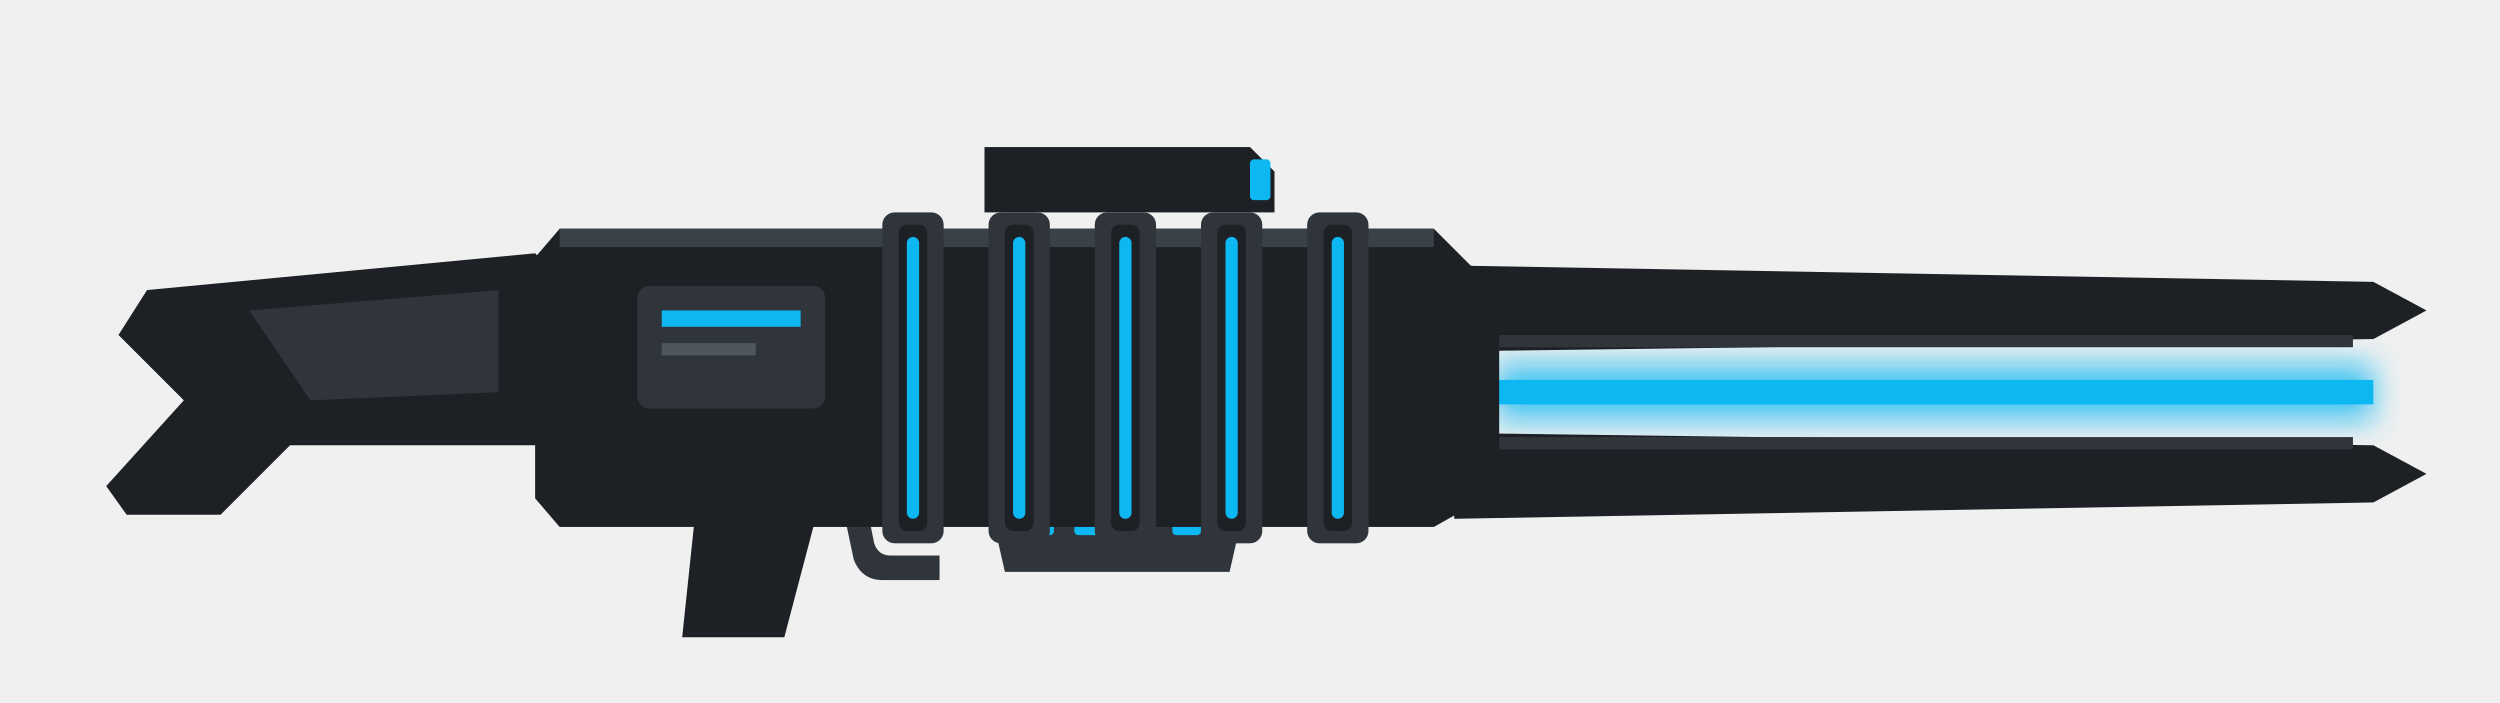
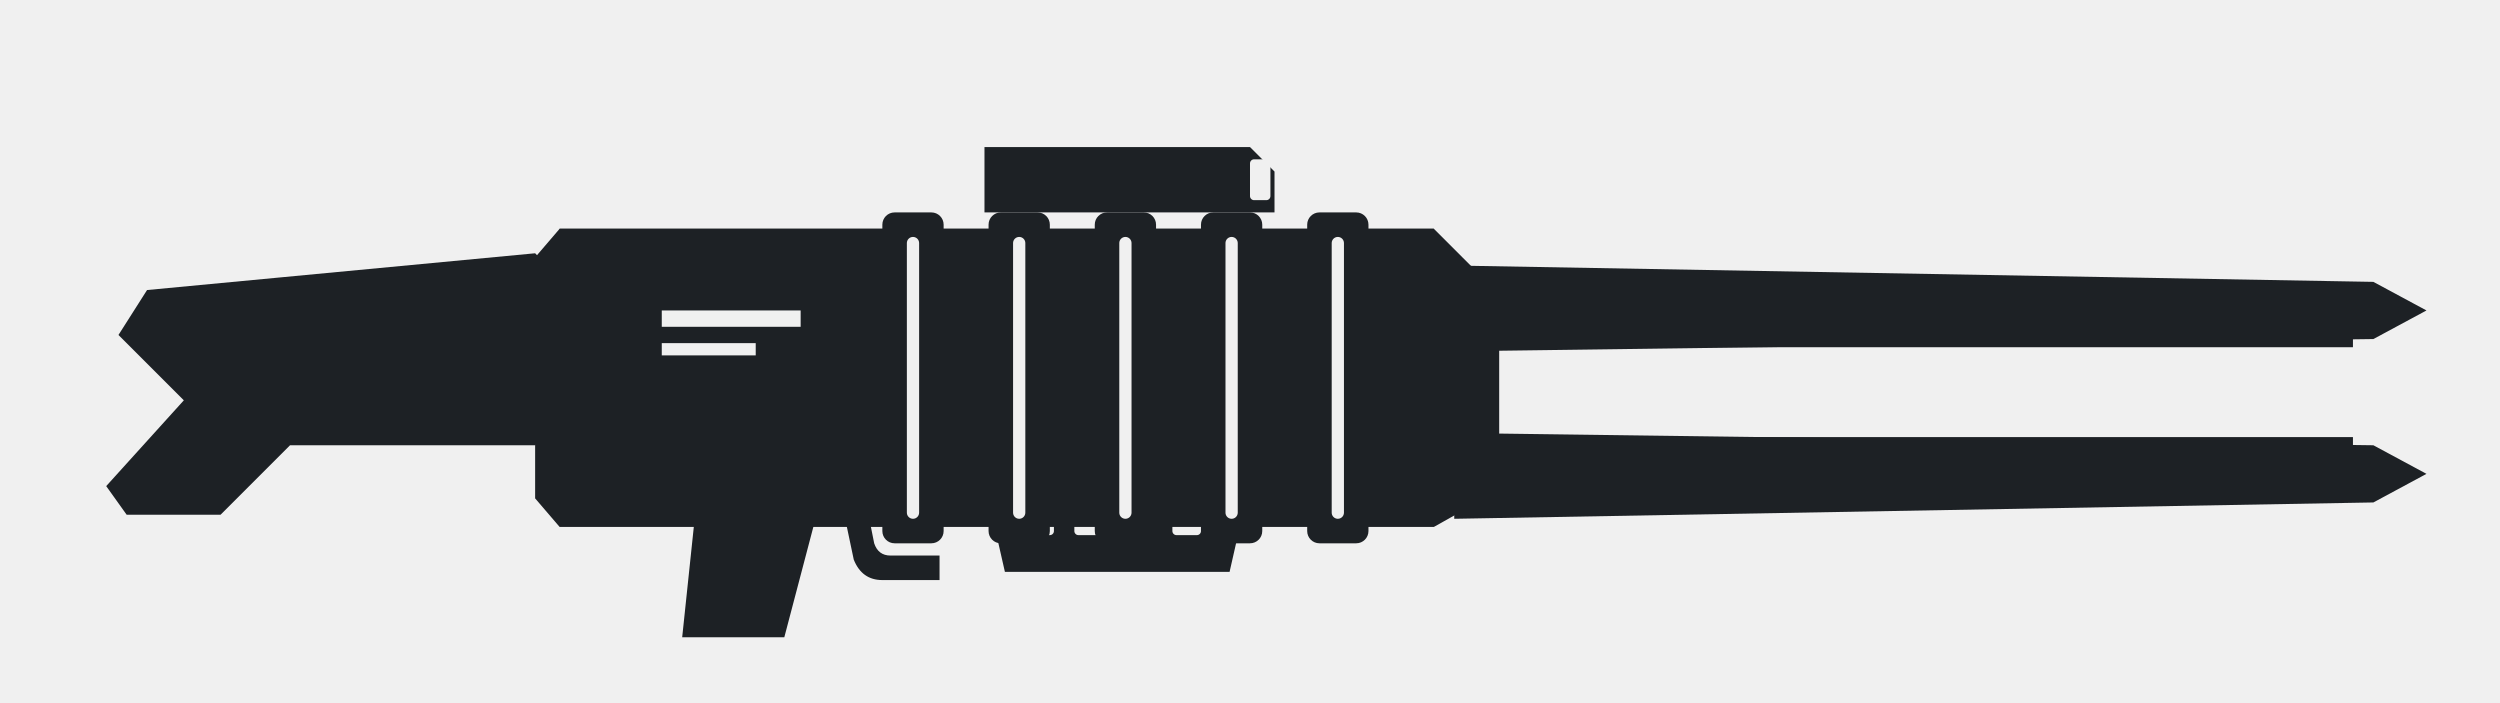
<svg xmlns="http://www.w3.org/2000/svg" viewBox="-12 -12 1224 344" width="1224" height="344">
  <defs>
-     <filter id="g" x="-20%" y="-200%" width="140%" height="500%">
-       <feGaussianBlur stdDeviation="7" />
-     </filter>
+     <mask id="weapon_Railgun" maskUnits="userSpaceOnUse" x="-12" y="-12" width="1224" height="344">
+       <rect x="-12" y="-12" width="1224" height="344" fill="black" />
+       <defs>
+         <filter id="g" x="-20%" y="-200%" width="140%" height="500%">
+           <feGaussianBlur stdDeviation="7" />
+         </filter>
+       </defs>
+       <polygon points="60,130 250,112 262,124 262,196 250,206 130,206 96,240 50,240 40,226 78,184 46,152" fill="white" />
+       <polygon points="110,140 232,130 232,180 140,184" fill="white" />
+       <polygon points="330,224 392,224 372,300 322,300" fill="white" />
+       <path d="M398 224 L406 262 Q410 272 420 272 L448 272 L448 260 L424 260 Q418 260 416 254 L410 224 Z" fill="white" stroke="none" stroke-width="0" stroke-linejoin="round" stroke-linecap="round" />
+       <polygon points="470,224 600,224 590,268 480,268" fill="white" />
+       <rect x="490" y="240" width="14" height="10" rx="2" fill="black" />
+       <rect x="514" y="240" width="14" height="10" rx="2" fill="black" />
+       <rect x="538" y="240" width="14" height="10" rx="2" fill="black" />
+       <rect x="562" y="240" width="14" height="10" rx="2" fill="black" />
+       <rect x="720" y="166" width="430" height="28" rx="0" fill="black" filter="url(#g)" opacity="0.75" />
+       <rect x="720" y="174" width="430" height="12" rx="0" fill="black" />
+       <polygon points="700,118 1150,126 1176,140 1150,154 700,160" fill="white" />
+       <polygon points="700,200 1150,206 1176,220 1150,234 700,242" fill="white" />
+       <rect x="700" y="152" width="440" height="6" rx="0" fill="white" />
+       <rect x="700" y="202" width="440" height="6" rx="0" fill="white" />
+       <polygon points="262,100 690,100 722,132 722,228 690,246 262,246 250,232 250,114" fill="white" />
+       <rect x="262" y="100" width="428" height="9" rx="0" fill="white" />
+       <rect x="420" y="92" width="30" height="162" rx="6" fill="white" />
+       <rect x="428" y="98" width="14" height="150" rx="4" fill="white" />
+       <rect x="432" y="104" width="6" height="138" rx="3" fill="black" />
+       <rect x="472" y="92" width="30" height="162" rx="6" fill="white" />
+       <rect x="480" y="98" width="14" height="150" rx="4" fill="white" />
+       <rect x="484" y="104" width="6" height="138" rx="3" fill="black" />
+       <rect x="524" y="92" width="30" height="162" rx="6" fill="white" />
+       <rect x="532" y="98" width="14" height="150" rx="4" fill="white" />
+       <rect x="536" y="104" width="6" height="138" rx="3" fill="black" />
+       <rect x="576" y="92" width="30" height="162" rx="6" fill="white" />
+       <rect x="584" y="98" width="14" height="150" rx="4" fill="white" />
+       <rect x="588" y="104" width="6" height="138" rx="3" fill="black" />
+       <rect x="628" y="92" width="30" height="162" rx="6" fill="white" />
+       <rect x="636" y="98" width="14" height="150" rx="4" fill="white" />
+       <rect x="640" y="104" width="6" height="138" rx="3" fill="black" />
+       <rect x="300" y="128" width="92" height="60" rx="6" fill="white" />
+       <rect x="312" y="140" width="68" height="8" rx="0" fill="black" />
+       <rect x="312" y="156" width="46" height="6" rx="0" fill="black" />
+       <polygon points="470,60 600,60 612,72 612,92 470,92" fill="white" />
+       <rect x="600" y="66" width="10" height="20" rx="2" fill="black" />
+     </mask>
  </defs>
-   <polygon points="60,130 250,112 262,124 262,196 250,206 130,206 96,240 50,240 40,226 78,184 46,152" fill="#1D2125" />
-   <polygon points="110,140 232,130 232,180 140,184" fill="#2F353B" />
-   <polygon points="330,224 392,224 372,300 322,300" fill="#1D2125" />
-   <path d="M398 224 L406 262 Q410 272 420 272 L448 272 L448 260 L424 260 Q418 260 416 254 L410 224 Z" fill="#2F353B" stroke="none" stroke-width="0" stroke-linejoin="round" stroke-linecap="round" />
-   <polygon points="470,224 600,224 590,268 480,268" fill="#2F353B" />
-   <rect x="490" y="240" width="14" height="10" rx="2" fill="#0DB8F2" />
-   <rect x="514" y="240" width="14" height="10" rx="2" fill="#0DB8F2" />
-   <rect x="538" y="240" width="14" height="10" rx="2" fill="#0DB8F2" />
-   <rect x="562" y="240" width="14" height="10" rx="2" fill="#0DB8F2" />
-   <rect x="720" y="166" width="430" height="28" rx="0" fill="#0DB8F2" filter="url(#g)" opacity="0.75" />
-   <rect x="720" y="174" width="430" height="12" rx="0" fill="#0DB8F2" />
-   <polygon points="700,118 1150,126 1176,140 1150,154 700,160" fill="#1D2125" />
-   <polygon points="700,200 1150,206 1176,220 1150,234 700,242" fill="#1D2125" />
-   <rect x="700" y="152" width="440" height="6" rx="0" fill="#2F353B" />
-   <rect x="700" y="202" width="440" height="6" rx="0" fill="#2F353B" />
-   <polygon points="262,100 690,100 722,132 722,228 690,246 262,246 250,232 250,114" fill="#1D2125" />
-   <rect x="262" y="100" width="428" height="9" rx="0" fill="#3A4148" />
-   <rect x="420" y="92" width="30" height="162" rx="6" fill="#2F353B" />
-   <rect x="428" y="98" width="14" height="150" rx="4" fill="#1D2125" />
-   <rect x="432" y="104" width="6" height="138" rx="3" fill="#0DB8F2" />
-   <rect x="472" y="92" width="30" height="162" rx="6" fill="#2F353B" />
-   <rect x="480" y="98" width="14" height="150" rx="4" fill="#1D2125" />
-   <rect x="484" y="104" width="6" height="138" rx="3" fill="#0DB8F2" />
-   <rect x="524" y="92" width="30" height="162" rx="6" fill="#2F353B" />
-   <rect x="532" y="98" width="14" height="150" rx="4" fill="#1D2125" />
-   <rect x="536" y="104" width="6" height="138" rx="3" fill="#0DB8F2" />
-   <rect x="576" y="92" width="30" height="162" rx="6" fill="#2F353B" />
-   <rect x="584" y="98" width="14" height="150" rx="4" fill="#1D2125" />
-   <rect x="588" y="104" width="6" height="138" rx="3" fill="#0DB8F2" />
-   <rect x="628" y="92" width="30" height="162" rx="6" fill="#2F353B" />
-   <rect x="636" y="98" width="14" height="150" rx="4" fill="#1D2125" />
-   <rect x="640" y="104" width="6" height="138" rx="3" fill="#0DB8F2" />
-   <rect x="300" y="128" width="92" height="60" rx="6" fill="#2F353B" />
-   <rect x="312" y="140" width="68" height="8" rx="0" fill="#0DB8F2" />
-   <rect x="312" y="156" width="46" height="6" rx="0" fill="#4E565E" />
-   <polygon points="470,60 600,60 612,72 612,92 470,92" fill="#1D2125" />
-   <rect x="600" y="66" width="10" height="20" rx="2" fill="#0DB8F2" />
+   <rect x="-12" y="-12" width="1224" height="344" fill="#1D2125" mask="url(#weapon_Railgun)" />
</svg>
